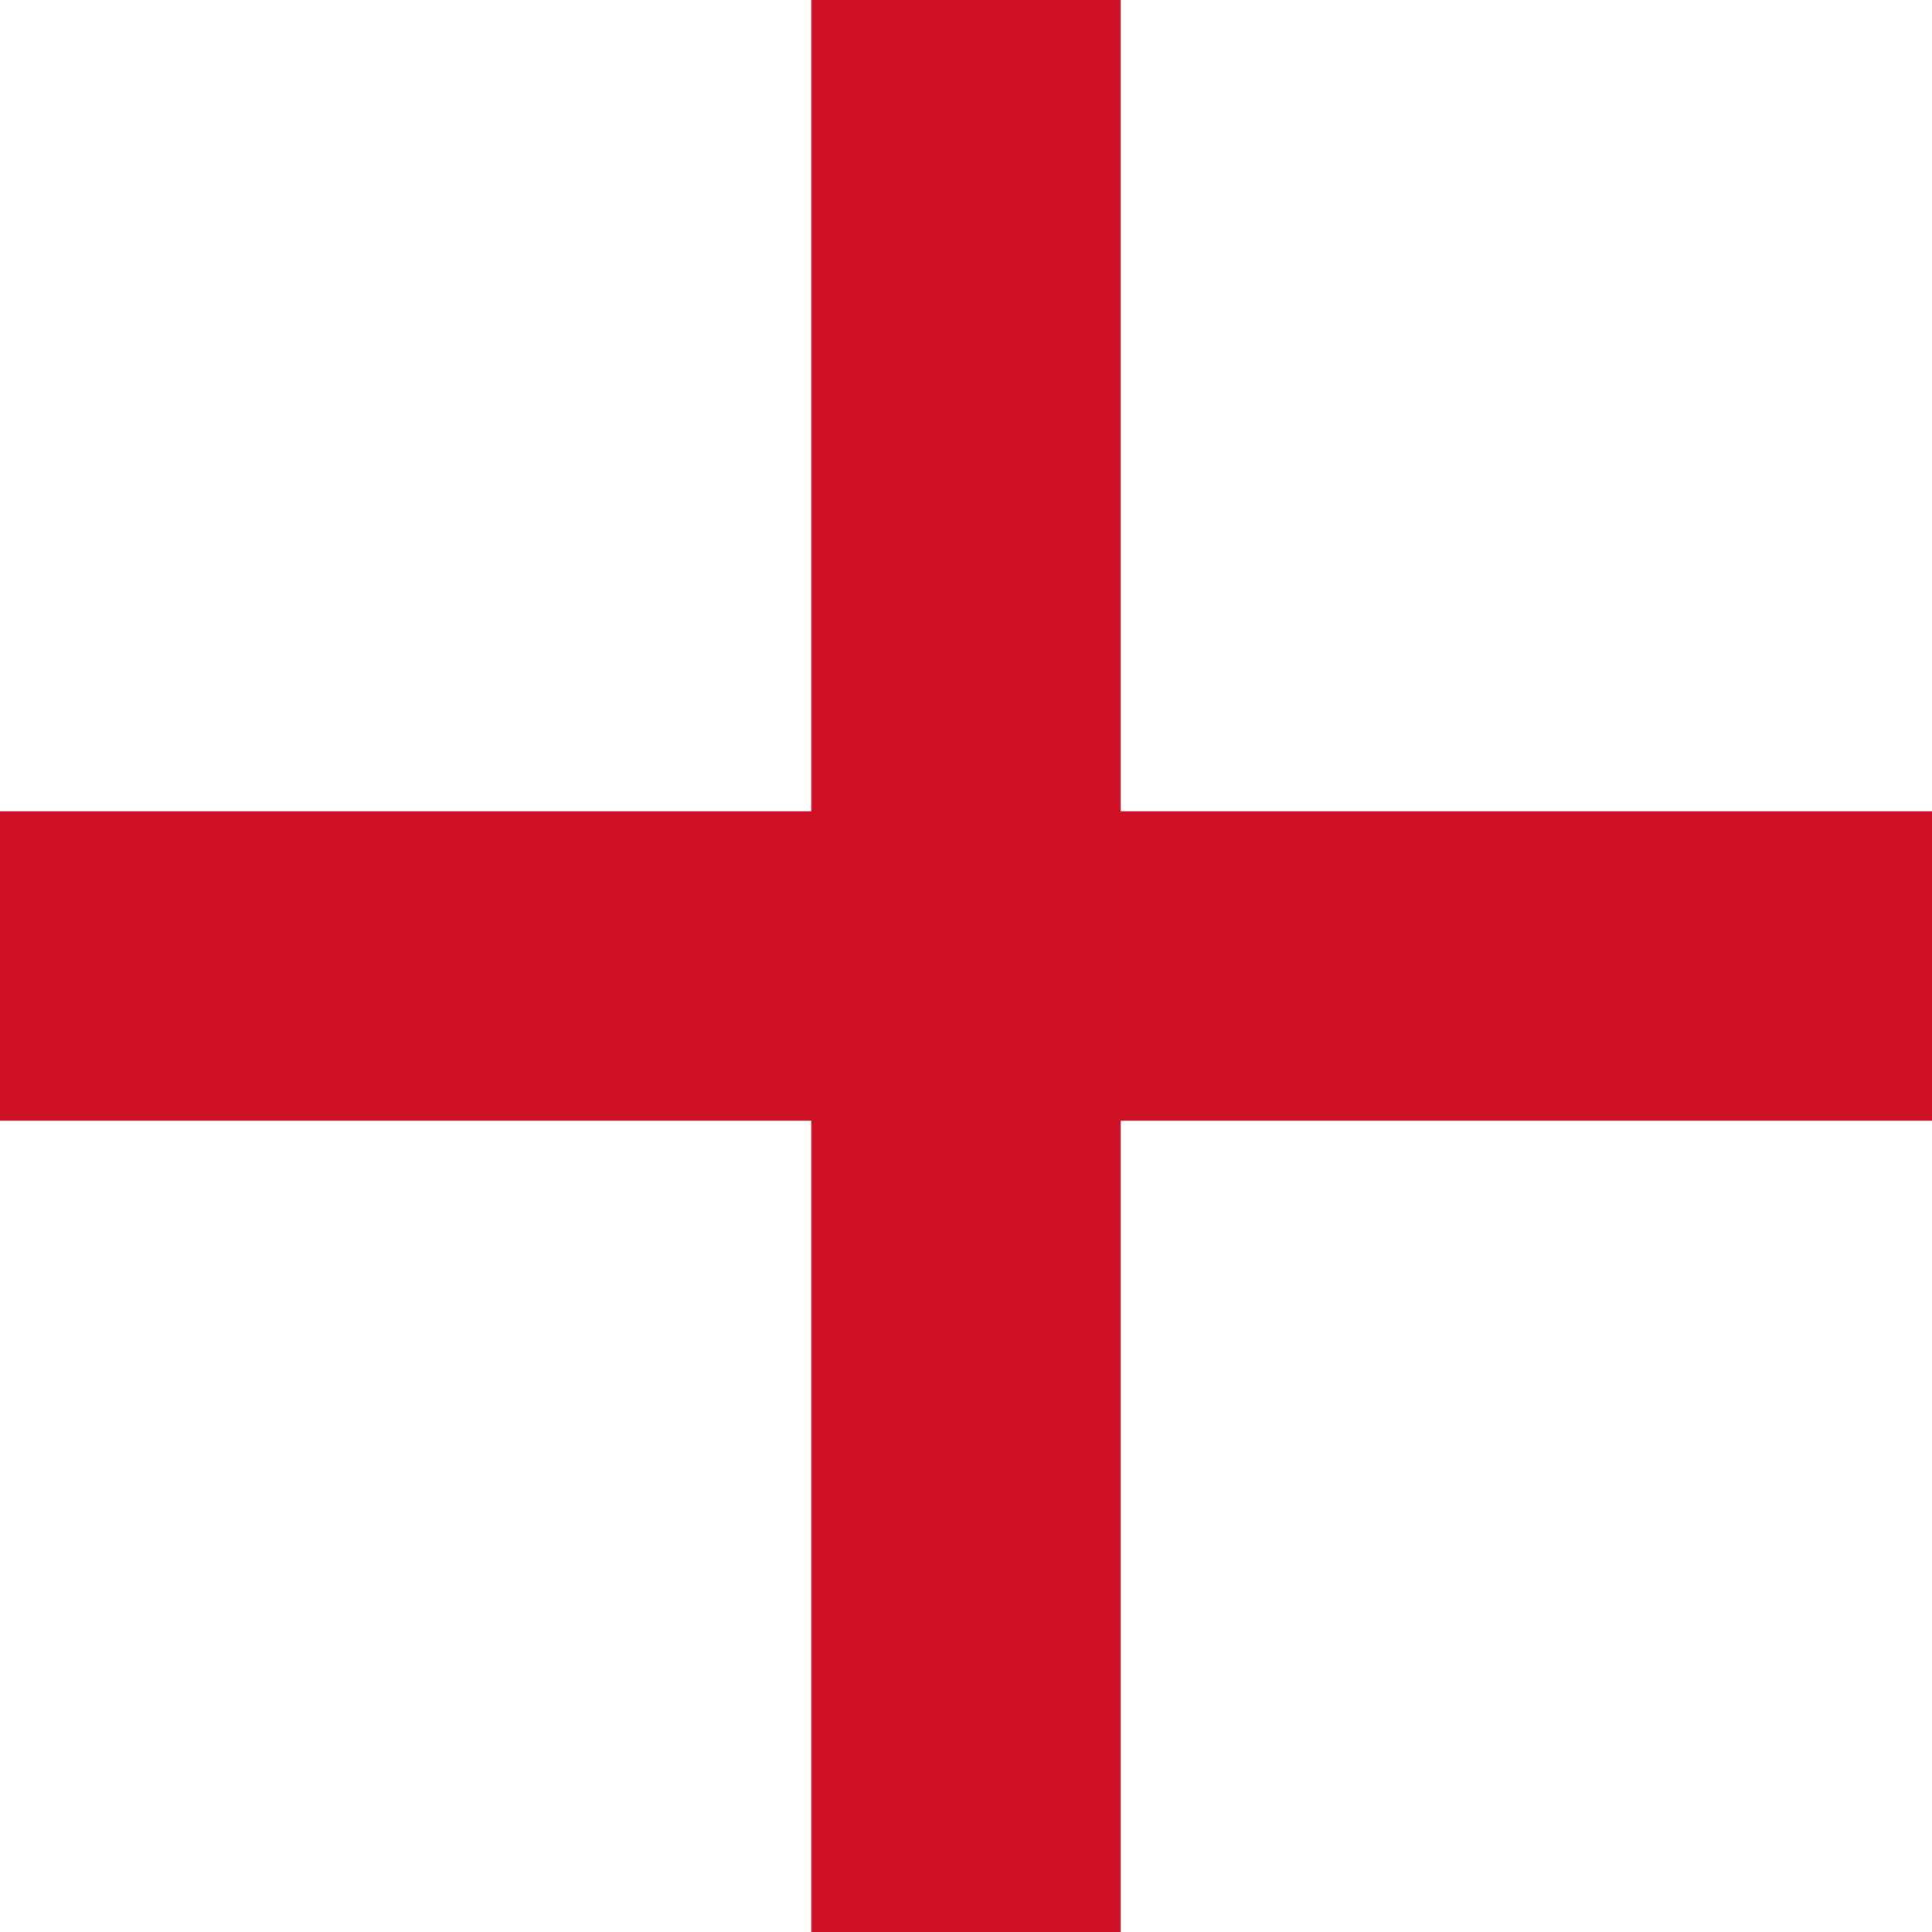
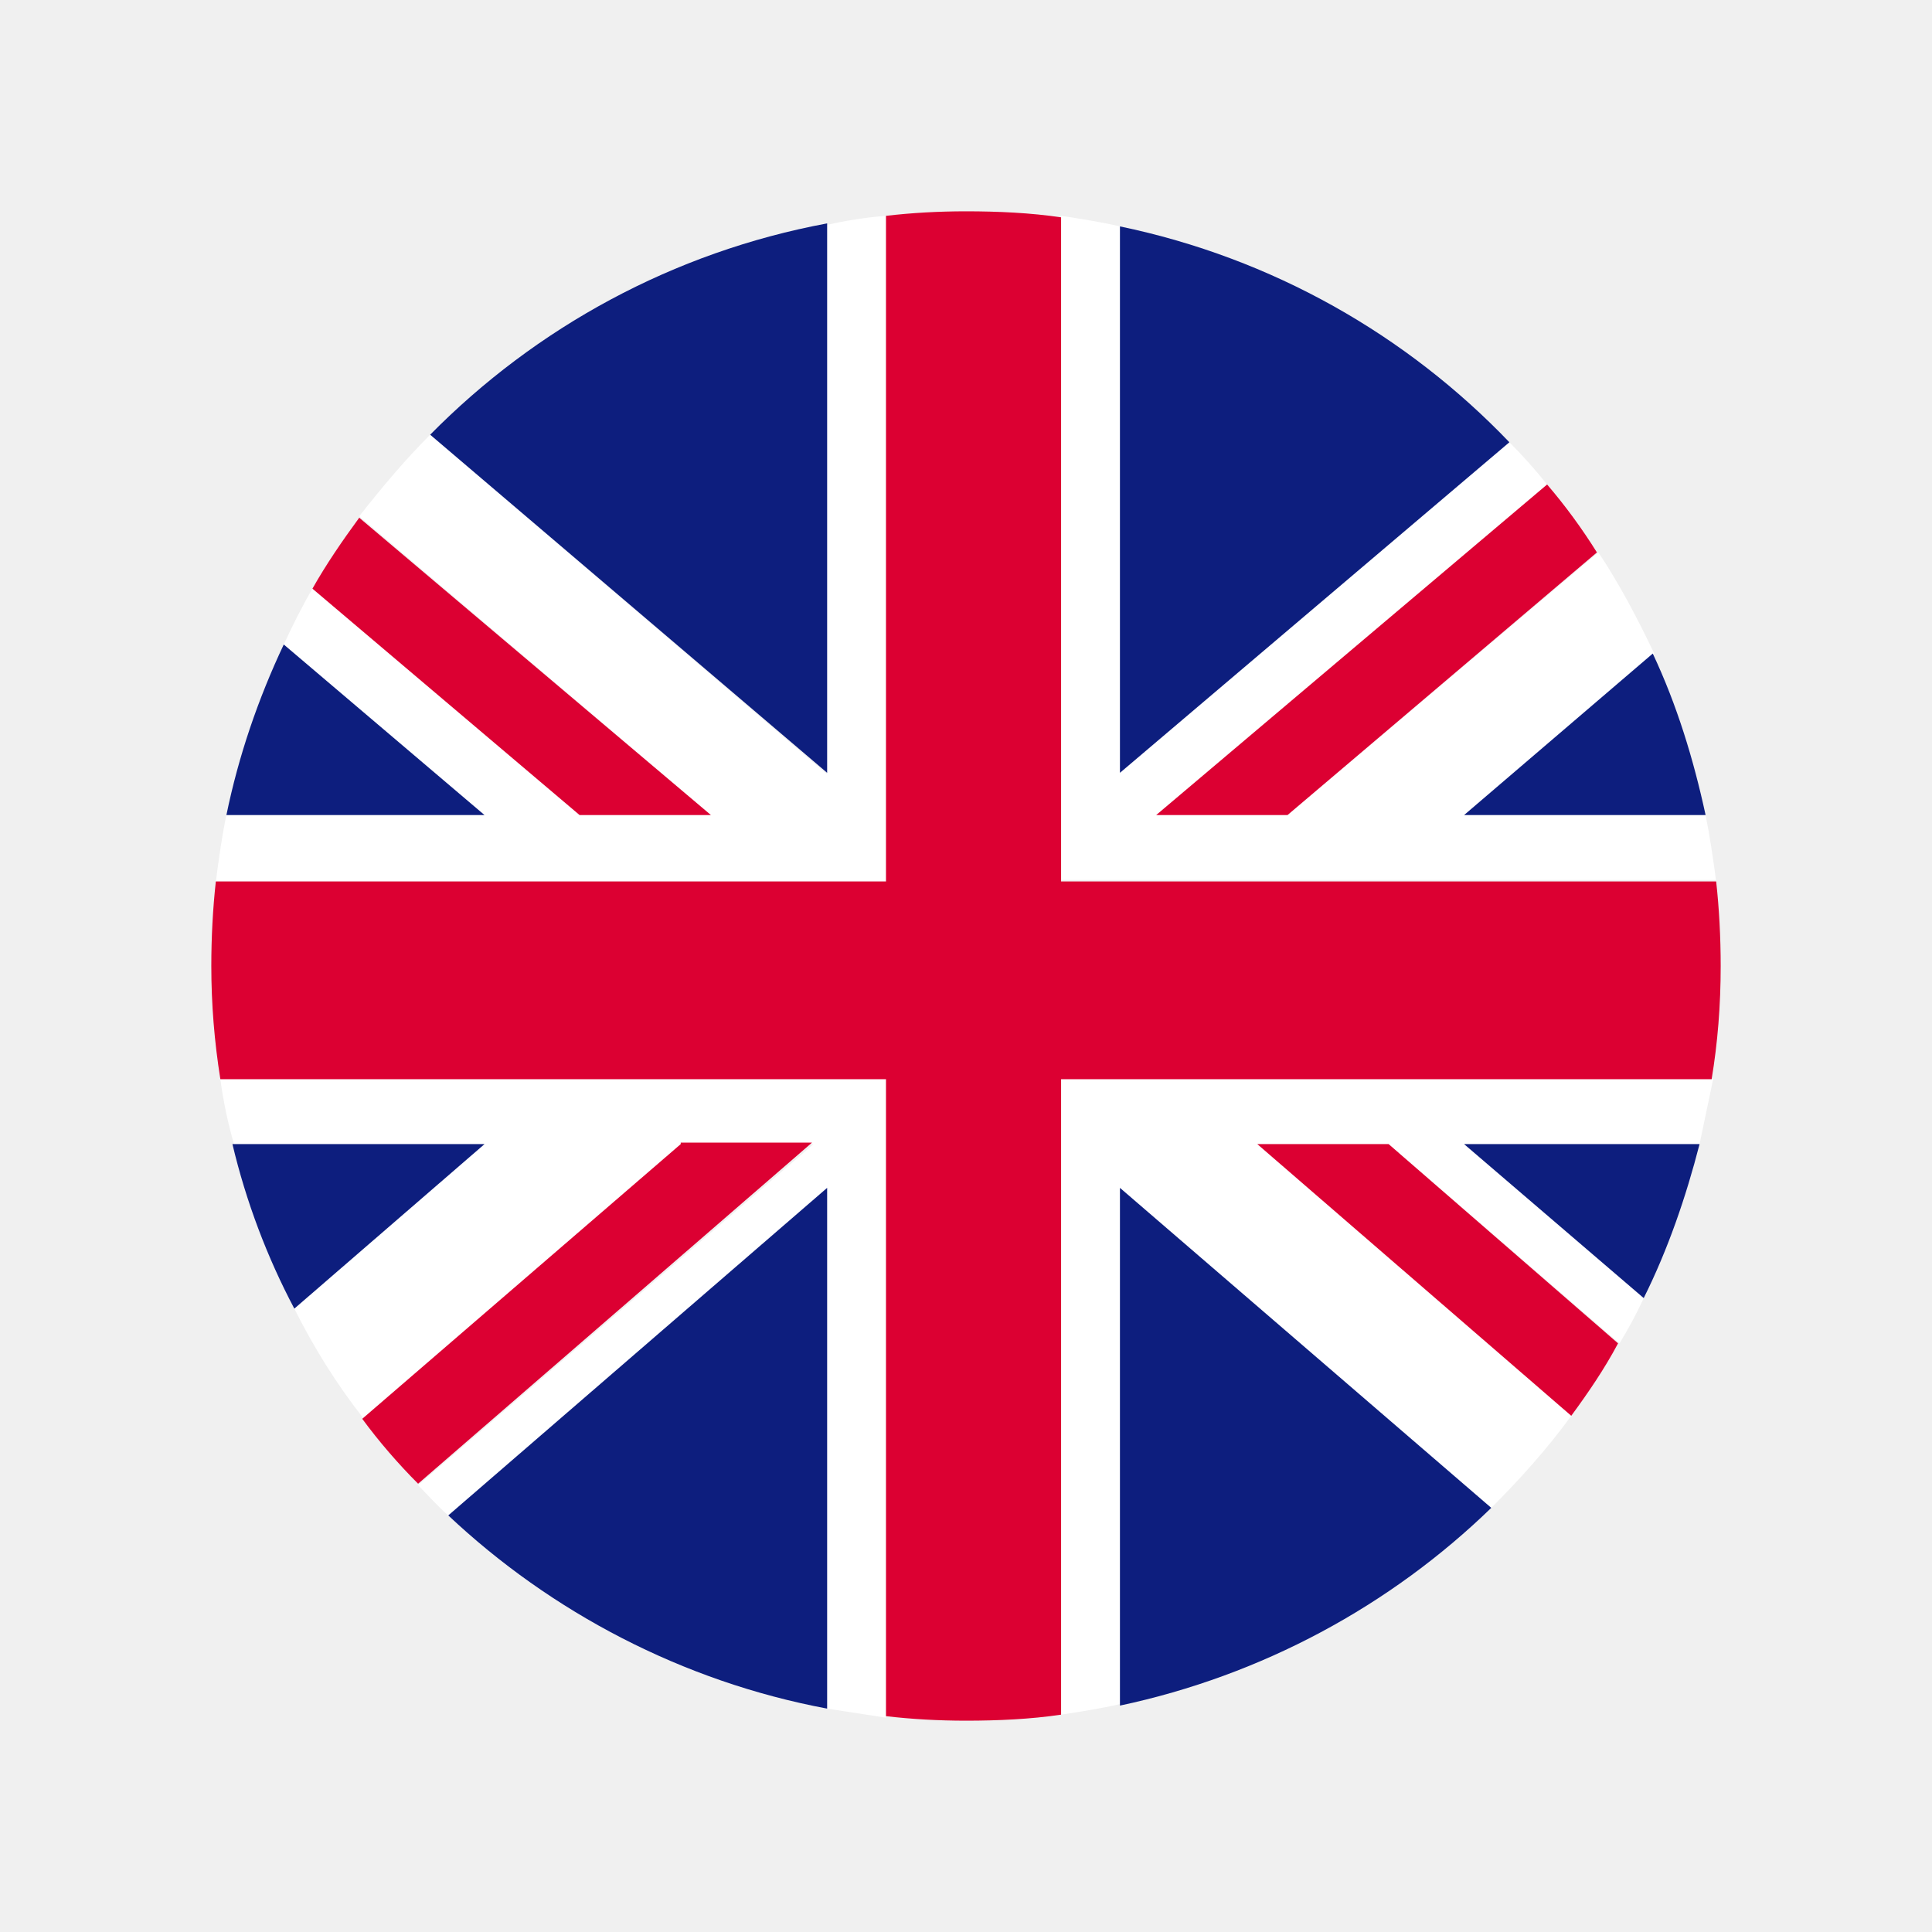
- <svg xmlns="http://www.w3.org/2000/svg" id="flag-icon-css-gb-eng" viewBox="0 0 512 512">
-   <path fill="#fff" d="M0 0h512v512H0z" />
-   <path fill="#ce1124" d="M215 0h82v512h-82z" />
-   <path fill="#ce1124" d="M0 215h512v82H0z" />
+ <svg xmlns="http://www.w3.org/2000/svg" version="1.1" id="Layer_1" x="0px" y="0px" viewBox="0 0 128 128" style="enable-background:new 0 0 128 128;" xml:space="preserve">
+   <style type="text/css">
+ 	.st0{fill:#FFFFFF;}
+ 	.st1{fill:#DC0032;}
+ 	.st2{fill:#0D1E7E;}
+ </style>
+   <g>
+     <path class="st0" d="M113.7,58.4c-0.2-1.5-0.4-2.9-0.7-4.4H97l12.6-10.7c-1.1-2.3-2.3-4.6-3.7-6.7L85.3,54h-8.7l25.9-21.9   c-0.8-1-1.6-1.9-2.5-2.8L74.2,51.2V15c-1.3-0.3-2.6-0.5-3.9-0.7v44H113.7z" />
+     <path class="st0" d="M70.3,113.6c1.3-0.2,2.6-0.4,3.9-0.7V78.7l24.6,21.2c1.9-1.9,3.7-3.9,5.3-6.1l-20.8-18H92L107.3,89   c0.6-1,1.1-1.9,1.6-3L97,75.8h15.6c0.3-1.4,0.6-2.9,0.9-4.3H70.3V113.6z" />
+     <path class="st0" d="M58.7,14.3c-1.3,0.1-2.6,0.3-3.9,0.6l0,36.4L28.5,28.8c-1.7,1.7-3.2,3.5-4.7,5.4L47.1,54h-8.7L20.7,39   c-0.7,1.2-1.3,2.4-1.9,3.7L32.1,54H15c-0.3,1.4-0.5,2.9-0.7,4.4h44.4V14.3z" />
+     <path class="st0" d="M54.8,113.2c1.3,0.2,2.6,0.4,3.9,0.6V71.5H14.6c0.2,1.5,0.5,2.9,0.9,4.3h16.6L19.5,86.7c1.3,2.6,2.8,5,4.6,7.3   l21.1-18.2h8.7L27.7,98.4c0.7,0.7,1.3,1.4,2,2l25.1-21.7V113.2z" />
+     <path class="st1" d="M85.3,54l20.5-17.4c-1-1.6-2.1-3.1-3.3-4.5L76.6,54H85.3z" />
+     <path class="st1" d="M83.3,75.8l20.8,18c1.1-1.5,2.2-3.1,3.1-4.8L92,75.8H83.3z" />
+     <path class="st1" d="M47.1,54L23.8,34.3c-1.1,1.5-2.2,3.1-3.1,4.7l17.7,15H47.1z" />
+     <path class="st1" d="M45.1,75.8L24,94c1.1,1.5,2.4,3,3.7,4.3l26.1-22.6H45.1z" />
+     <path class="st2" d="M100,29.3C93.2,22.2,84.3,17.1,74.2,15v36.2L100,29.3z" />
+     <path class="st2" d="M54.8,14.8c-10.2,1.9-19.3,6.9-26.3,14l26.3,22.4L54.8,14.8z" />
+     <path class="st2" d="M113,54c-0.8-3.7-1.9-7.3-3.5-10.7L97,54H113z" />
+     <path class="st2" d="M108.9,86c1.6-3.2,2.8-6.7,3.7-10.2H97L108.9,86z" />
+     <path class="st2" d="M54.8,78.7l-25.1,21.7c6.8,6.4,15.5,11,25.1,12.8V78.7z" />
+     <path class="st2" d="M74.2,113c9.4-2,17.9-6.6,24.6-13.1L74.2,78.7V113z" />
+     <path class="st2" d="M15.4,75.8c0.9,3.8,2.3,7.5,4.1,10.9l12.6-10.9H15.4z" />
+     <path class="st2" d="M18.8,42.7c-1.7,3.6-3,7.4-3.8,11.3h17.1L18.8,42.7z" />
+     <path class="st1" d="M58.7,113.7c1.7,0.2,3.5,0.3,5.3,0.3c2.1,0,4.3-0.1,6.3-0.4V71.5h43.1c0.4-2.4,0.6-4.9,0.6-7.5   c0-1.9-0.1-3.8-0.3-5.6H70.3v-44C68.3,14.1,66.1,14,64,14c-1.8,0-3.6,0.1-5.3,0.3v44.1H14.3C14.1,60.2,14,62.1,14,64   c0,2.5,0.2,5,0.6,7.5h44.1V113.7z" />
+   </g>
</svg>
